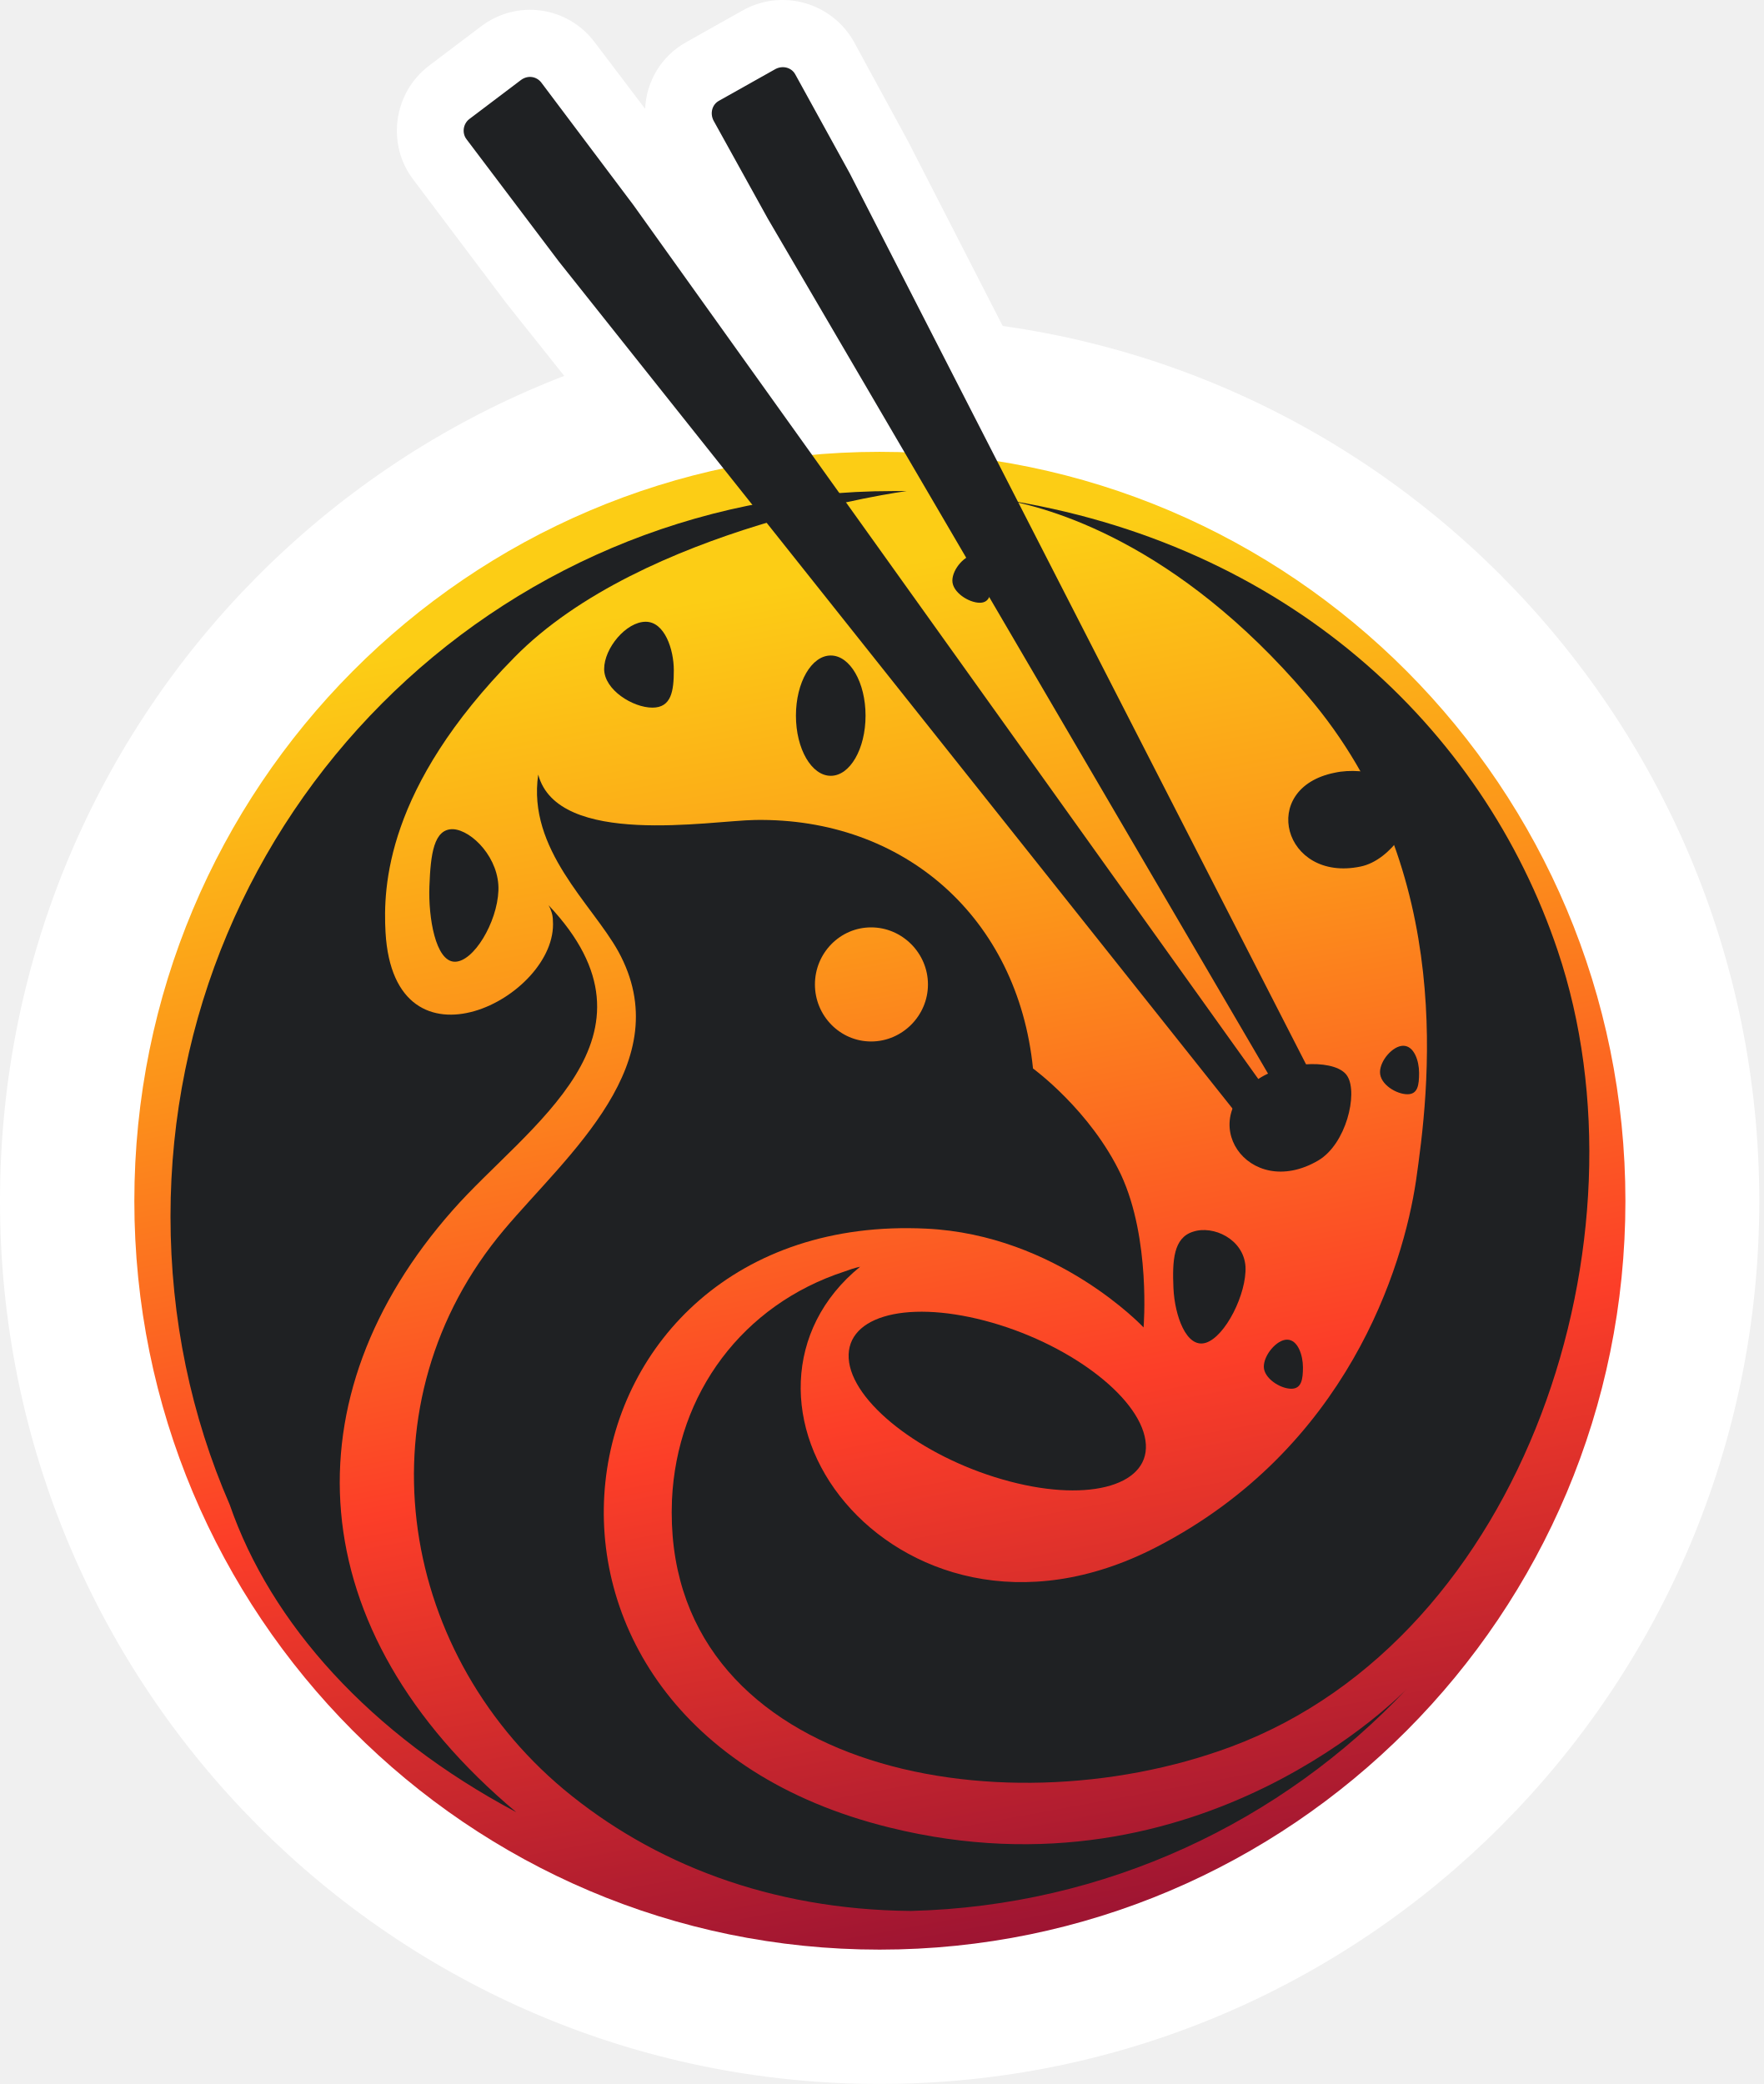
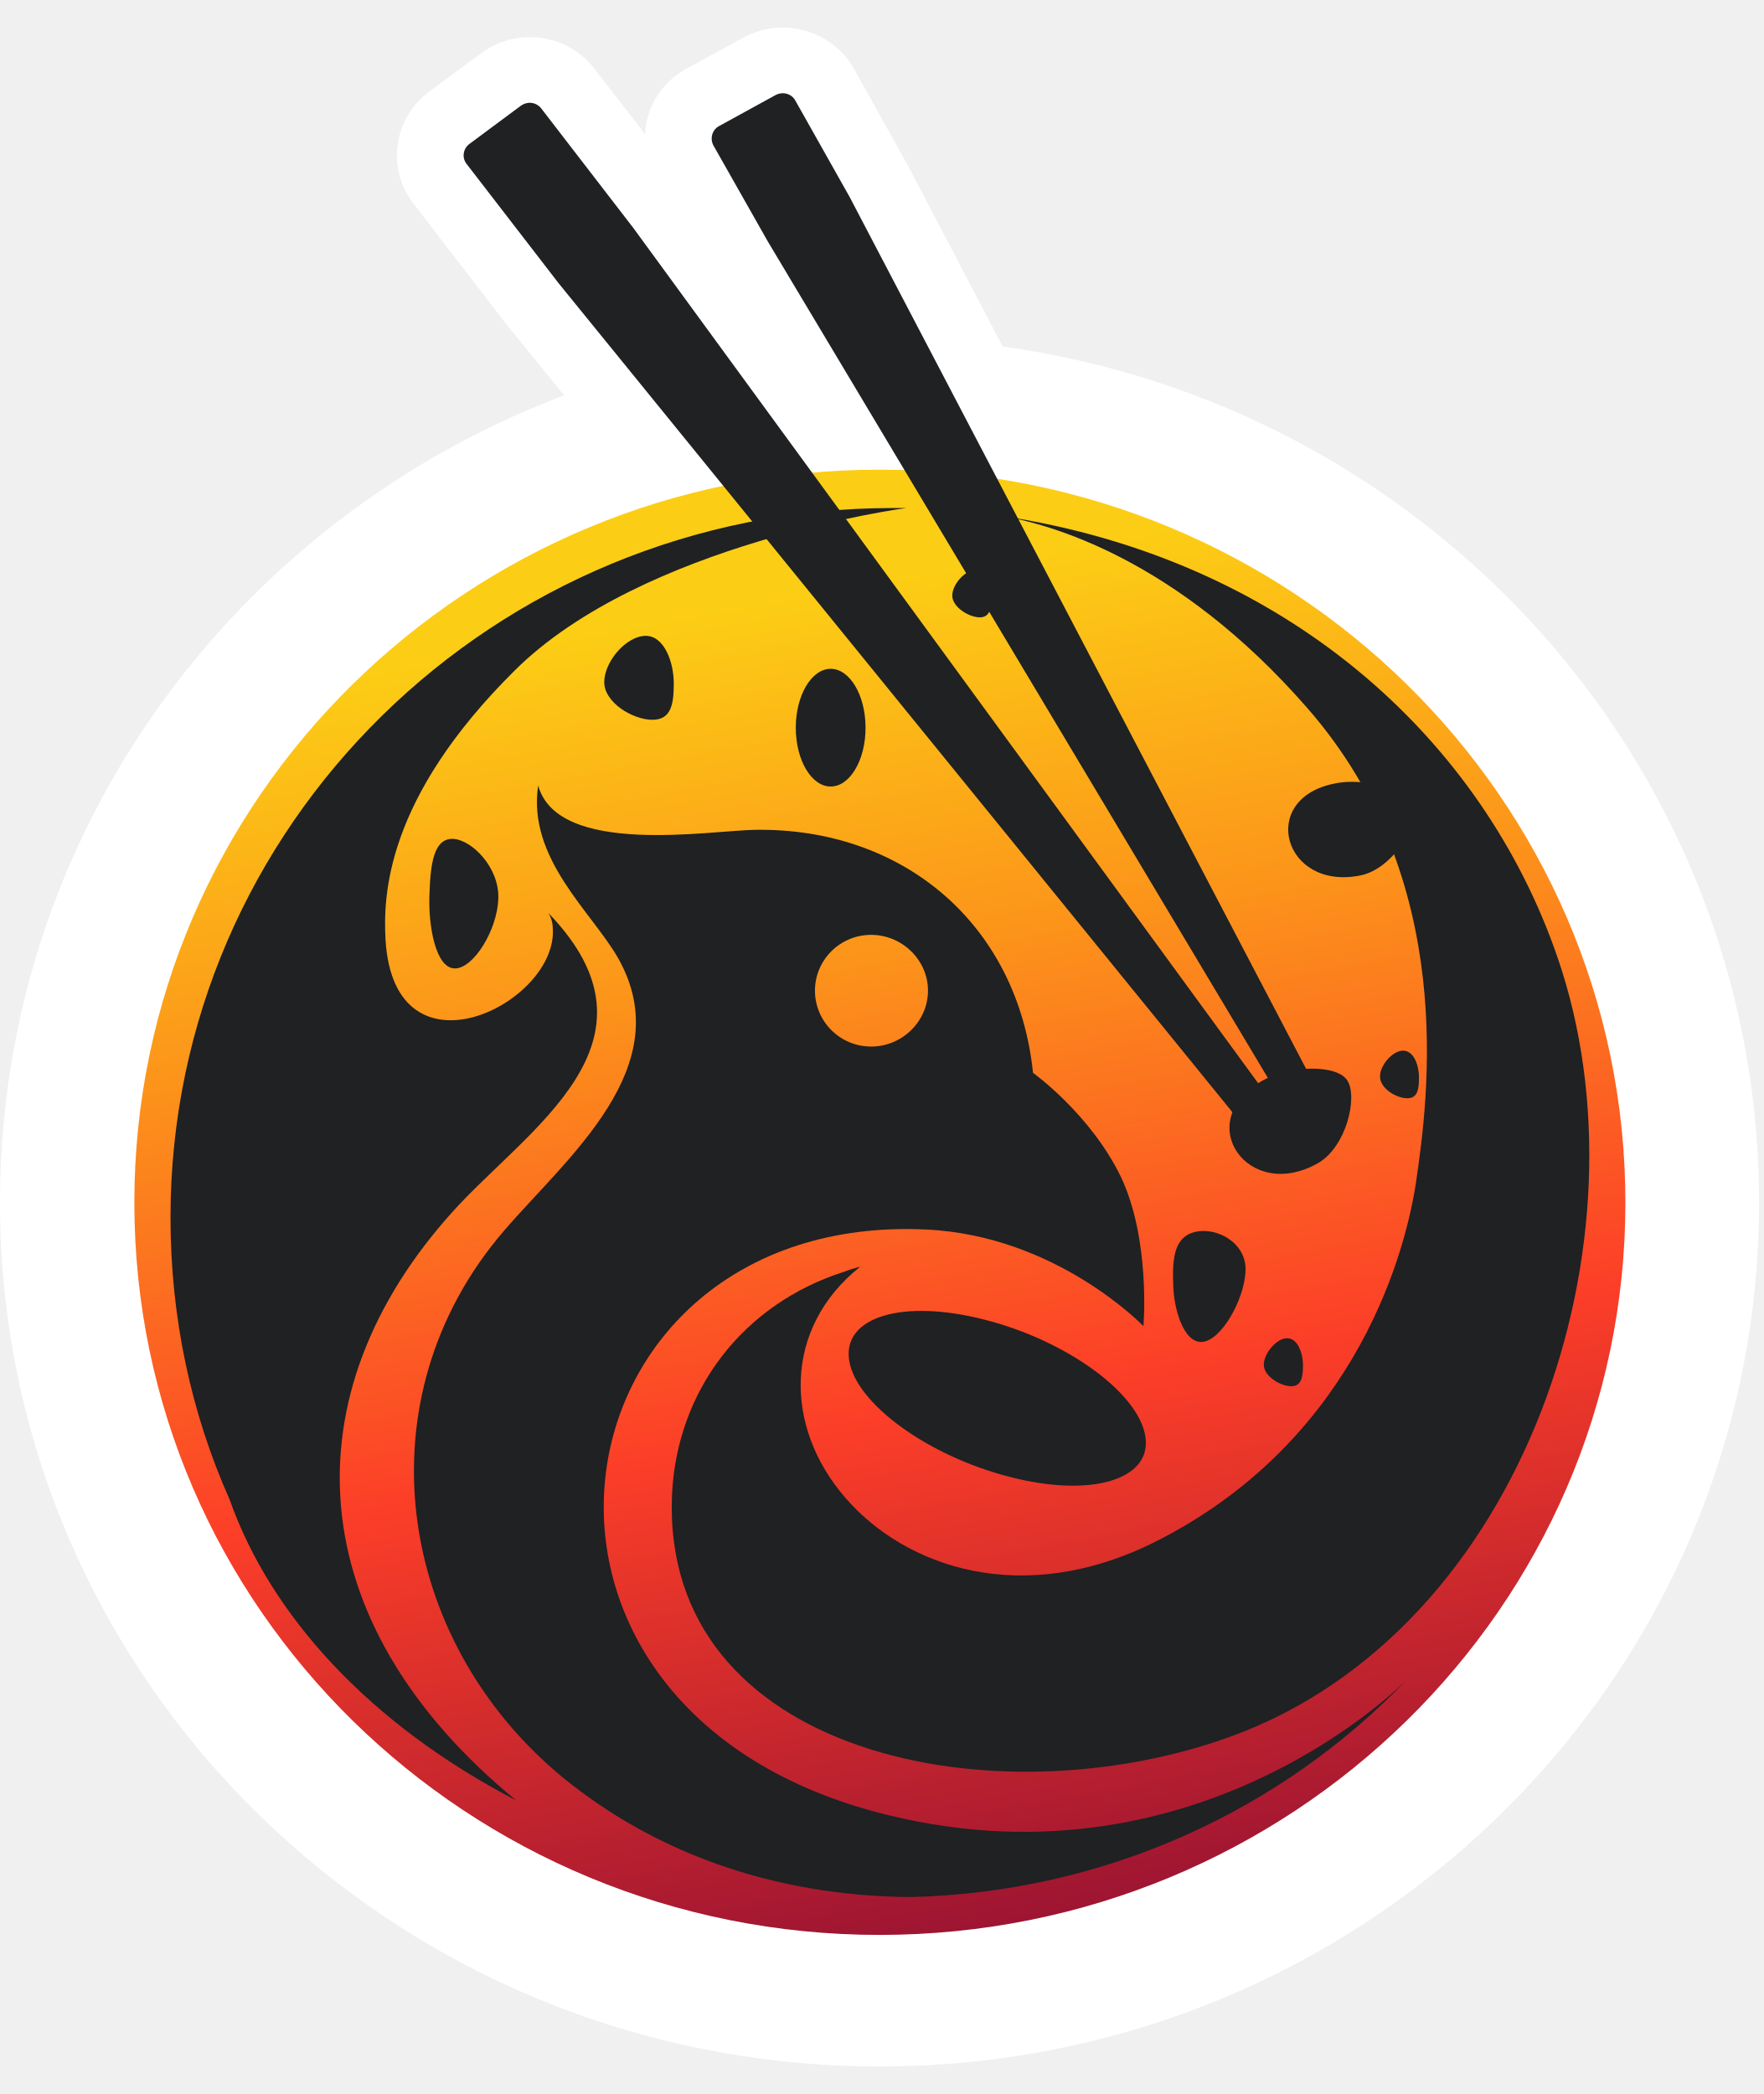
- <svg xmlns="http://www.w3.org/2000/svg" width="44" height="52" viewBox="0 0 44 52" fill="none">
-   <g id="Frame 1597877843">
-     <g id="Group 1">
-       <g id="_556486496_1_">
-         <path id="Vector" d="M21.947 7.92C9.83 7.92 0 17.78 0 29.968C0 42.139 9.831 51.999 21.947 51.999C34.064 51.999 43.895 42.139 43.895 29.968C43.895 17.78 34.064 7.92 21.947 7.92ZM21.734 23.139C20.957 23.139 20.332 23.782 20.332 24.563C20.332 25.343 20.957 25.986 21.734 25.986C22.511 25.986 23.151 25.343 23.151 24.563C23.151 23.782 22.511 23.139 21.734 23.139ZM24.965 12.452C32.083 13.539 36.991 18.133 38.865 23.721C41.273 30.871 38.057 40.838 30.727 43.579C24.859 45.768 16.491 44.084 16.766 37.424C16.888 34.76 18.534 32.555 21.064 31.728C21.186 31.682 21.323 31.636 21.46 31.605C19.54 33.167 19.555 35.693 21.094 37.5C22.573 39.245 25.499 40.332 28.852 38.602C33.623 36.137 35.01 31.605 35.33 29.462C35.635 27.318 36.397 21.76 32.617 17.351C29.355 13.524 26.169 12.651 24.965 12.452ZM13.428 19.327C13.915 21.149 17.726 20.475 18.838 20.46C22.557 20.399 25.392 22.894 25.773 26.661C25.773 26.661 27.206 27.702 27.968 29.309C28.715 30.917 28.532 33.122 28.532 33.122C28.532 33.122 26.367 30.81 23.106 30.657C13.611 30.197 11.568 42.982 22.191 45.6C29.98 47.529 35.101 42.139 35.101 42.139C31.976 45.462 27.587 47.56 22.725 47.682C19.204 47.651 16.278 46.488 14.068 44.65C9.861 41.129 8.977 34.959 12.574 30.687C14.159 28.804 16.948 26.507 15.424 23.736C14.769 22.557 13.153 21.195 13.428 19.327ZM4.252 30.35C4.252 20.353 12.315 12.253 22.282 12.253H22.618C22.618 12.253 16.033 13.141 12.833 16.402C9.617 19.663 9.556 22.144 9.617 23.262C9.663 24.104 10.181 25.191 11.308 25.527C11.507 25.405 11.72 25.298 11.933 25.191C13.031 24.655 13.869 24.012 13.793 22.971C13.793 22.833 13.747 22.695 13.686 22.588C16.796 25.88 13.153 28.084 11.293 30.197C7.193 34.836 7.437 40.654 12.878 45.217C9.22 43.272 6.751 40.501 5.73 37.546C4.77 35.341 4.252 32.907 4.252 30.35Z" fill="white" />
-         <path id="Vector_2" d="M16.096 2.715C16.126 2.041 16.492 1.398 17.132 1.046L18.549 0.25C19.525 -0.286 20.759 0.066 21.308 1.046L22.665 3.542L34.08 25.819C34.583 26.799 34.141 28.085 33.181 28.605C33.059 28.682 32.937 28.728 32.815 28.774C32.709 28.896 32.587 29.018 32.45 29.11C31.596 29.769 30.224 29.677 29.538 28.804L12.636 7.568L10.319 4.491C9.634 3.603 9.816 2.317 10.7 1.643L11.996 0.663C12.895 -0.025 14.16 0.158 14.831 1.046L16.096 2.715Z" fill="white" />
-         <path id="Vector_3" d="M21.946 48.647C11.673 48.647 3.352 40.287 3.352 29.968C3.352 19.649 11.673 11.274 21.946 11.274C32.218 11.274 40.555 19.649 40.555 29.968C40.555 40.287 32.218 48.647 21.946 48.647Z" fill="url(#paint0_linear_338_3532)" />
-         <path id="Vector_4" d="M20.728 19.358C21.208 19.358 21.596 18.686 21.596 17.857C21.596 17.028 21.208 16.356 20.728 16.356C20.248 16.356 19.859 17.028 19.859 17.857C19.859 18.686 20.248 19.358 20.728 19.358Z" fill="#1F2123" />
-         <path id="Vector_5" d="M28.579 35.939C28.411 34.821 26.613 33.489 24.57 32.953C22.528 32.418 21.019 32.877 21.186 33.995C21.354 35.097 23.152 36.429 25.195 36.965C27.222 37.501 28.747 37.041 28.579 35.939Z" fill="#1F2123" />
-         <path id="Vector_6" d="M16.111 15.514C15.623 15.514 15.074 16.173 15.074 16.693C15.074 17.213 15.79 17.657 16.278 17.657C16.751 17.657 16.812 17.244 16.812 16.723C16.812 16.203 16.583 15.514 16.111 15.514Z" fill="#1F2123" />
-         <path id="Vector_7" d="M30.086 33.505C30.574 33.352 31.107 32.28 31.076 31.606C31.031 30.917 30.269 30.565 29.766 30.734C29.278 30.887 29.248 31.453 29.278 32.142C29.308 32.816 29.598 33.658 30.086 33.505Z" fill="#1F2123" />
-         <path id="Vector_8" d="M35.268 19.924C35.177 19.449 34.064 19.112 33.302 19.281C31.382 19.664 32.022 22.021 33.942 21.623C34.719 21.47 35.375 20.399 35.268 19.924Z" fill="#1F2123" />
-         <path id="Vector_9" d="M24.356 13.831C24.082 13.831 23.762 14.198 23.762 14.489C23.762 14.78 24.173 15.04 24.447 15.04C24.706 15.04 24.737 14.795 24.737 14.504C24.737 14.213 24.615 13.831 24.356 13.831Z" fill="#1F2123" />
-         <path id="Vector_10" d="M22.284 12.253C12.316 12.253 4.254 20.352 4.254 30.35C4.254 32.907 4.772 35.341 5.732 37.546C6.754 40.501 9.223 43.272 12.88 45.217C7.439 40.654 7.196 34.836 11.295 30.197C13.155 28.084 16.797 25.88 13.688 22.588C13.749 22.695 13.795 22.832 13.795 22.971C13.932 24.884 9.832 26.982 9.619 23.262C9.558 22.144 9.619 19.663 12.835 16.402C16.036 13.141 22.62 12.253 22.62 12.253H22.284Z" fill="#1F2123" />
-         <path id="Vector_11" d="M15.425 23.736C16.949 26.508 14.16 28.804 12.575 30.687C8.978 34.959 9.862 41.129 14.069 44.651C16.279 46.488 19.205 47.651 22.726 47.682C27.588 47.56 31.977 45.462 35.102 42.14C35.102 42.14 29.981 47.529 22.192 45.6C11.569 42.982 13.612 30.198 23.107 30.657C26.369 30.81 28.533 33.122 28.533 33.122C28.533 33.122 28.716 30.917 27.969 29.31C27.207 27.702 25.774 26.661 25.774 26.661C25.393 22.895 22.558 20.399 18.839 20.46C17.726 20.476 13.916 21.149 13.429 19.327C13.154 21.195 14.77 22.557 15.425 23.736ZM21.735 25.987C20.958 25.987 20.333 25.344 20.333 24.564C20.333 23.783 20.958 23.14 21.735 23.14C22.512 23.14 23.153 23.783 23.153 24.564C23.153 25.344 22.512 25.987 21.735 25.987Z" fill="#1F2123" />
-         <path id="Vector_12" d="M28.853 38.603C25.5 40.334 22.574 39.246 21.095 37.501C19.556 35.694 19.541 33.168 21.461 31.607C21.324 31.637 21.187 31.683 21.064 31.729C18.535 32.556 16.888 34.761 16.766 37.425C16.492 44.085 24.86 45.769 30.727 43.58C38.058 40.839 41.274 30.872 38.866 23.722C36.991 18.134 32.084 13.541 24.966 12.454C26.17 12.653 29.355 13.525 32.617 17.353C36.397 21.762 35.635 27.32 35.33 29.463C35.011 31.606 33.624 36.139 28.853 38.603Z" fill="#1F2123" />
-         <path id="Vector_13" d="M30.832 27.762L13.945 6.527L11.644 3.48C11.522 3.327 11.552 3.097 11.704 2.975L13 1.995C13.168 1.872 13.381 1.903 13.503 2.056L15.805 5.118L31.579 27.18C31.686 27.318 31.64 27.64 31.442 27.777C31.259 27.916 30.939 27.885 30.832 27.762ZM31.777 27.027L19.157 5.455L17.801 3.005C17.71 2.821 17.77 2.607 17.938 2.515L19.355 1.719C19.538 1.627 19.752 1.688 19.843 1.857L21.2 4.322L32.6 26.583C32.676 26.721 32.585 27.027 32.371 27.15C32.174 27.257 31.853 27.181 31.777 27.027Z" fill="#1F2123" />
-         <path id="Vector_14" d="M11.339 23.997C11.812 24.012 12.406 23.017 12.436 22.221C12.467 21.425 11.781 20.72 11.308 20.69C10.821 20.674 10.744 21.317 10.714 22.113C10.684 22.895 10.867 23.982 11.339 23.997Z" fill="#1F2123" />
-         <path id="Vector_15" d="M35.011 26.094C34.752 26.094 34.432 26.462 34.432 26.753C34.432 27.059 34.843 27.304 35.117 27.304C35.376 27.304 35.407 27.074 35.407 26.768C35.407 26.477 35.285 26.094 35.011 26.094Z" fill="#1F2123" />
-         <path id="Vector_16" d="M32.112 33.427C31.854 33.427 31.533 33.81 31.533 34.101C31.533 34.392 31.945 34.652 32.219 34.652C32.478 34.652 32.509 34.407 32.509 34.116C32.509 33.825 32.387 33.427 32.112 33.427Z" fill="#1F2123" />
-         <path id="Vector_17" d="M33.622 26.86C33.378 26.431 32.174 26.461 31.473 26.875C29.735 27.901 31.137 29.983 32.89 28.957C33.591 28.544 33.881 27.289 33.622 26.86Z" fill="#1F2123" />
-       </g>
-     </g>
-   </g>
+ <svg xmlns="http://www.w3.org/2000/svg" width="32px" height="38px" viewBox="0 0 32 37" version="1.1">
  <defs>
-     <linearGradient id="paint0_linear_338_3532" x1="18.987" y1="14.689" x2="25.198" y2="48.422" gradientUnits="userSpaceOnUse">
-       <stop stop-color="#FCCD15" />
-       <stop offset="0.271" stop-color="#FC941A" />
-       <stop offset="0.612" stop-color="#FC3E28" />
-       <stop offset="1" stop-color="#9D1432" />
+     <linearGradient id="linear0" gradientUnits="userSpaceOnUse" x1="18.987" y1="14.689" x2="25.198" y2="48.422" gradientTransform="matrix(0.727273,0,0,0.711538,0,0)">
+       <stop offset="0" style="stop-color:rgb(98.824%,80.392%,8.235%);stop-opacity:1;" />
+       <stop offset="0.271" style="stop-color:rgb(98.824%,58.039%,10.196%);stop-opacity:1;" />
+       <stop offset="0.612" style="stop-color:rgb(98.824%,24.314%,15.686%);stop-opacity:1;" />
+       <stop offset="1" style="stop-color:rgb(61.569%,7.843%,19.608%);stop-opacity:1;" />
    </linearGradient>
  </defs>
+   <g id="surface1">
+     <path style=" stroke:none;fill-rule:nonzero;fill:rgb(100%,100%,100%);fill-opacity:1;" d="M 15.961 5.637 C 7.148 5.637 0 12.652 0 21.324 C 0 29.984 7.148 37 15.961 37 C 24.773 37 31.922 29.984 31.922 21.324 C 31.922 12.652 24.773 5.637 15.961 5.637 Z M 15.809 16.465 C 15.242 16.465 14.785 16.922 14.785 17.477 C 14.785 18.031 15.242 18.492 15.809 18.492 C 16.371 18.492 16.836 18.031 16.836 17.477 C 16.836 16.922 16.371 16.465 15.809 16.465 Z M 18.156 8.859 C 23.332 9.633 26.902 12.902 28.266 16.879 C 30.016 21.965 27.68 29.059 22.348 31.008 C 18.078 32.566 11.992 31.367 12.191 26.629 C 12.281 24.734 13.48 23.164 15.32 22.574 C 15.406 22.543 15.508 22.512 15.605 22.488 C 14.211 23.598 14.223 25.398 15.34 26.684 C 16.418 27.926 18.547 28.699 20.984 27.469 C 24.453 25.715 25.461 22.488 25.695 20.965 C 25.918 19.438 26.469 15.484 23.723 12.348 C 21.348 9.621 19.031 9 18.156 8.859 Z M 9.766 13.75 C 10.121 15.047 12.891 14.57 13.699 14.559 C 16.406 14.516 18.465 16.289 18.742 18.969 C 18.742 18.969 19.785 19.711 20.34 20.855 C 20.883 22 20.75 23.566 20.75 23.566 C 20.75 23.566 19.176 21.922 16.805 21.812 C 9.898 21.488 8.414 30.582 16.141 32.445 C 21.805 33.82 25.527 29.984 25.527 29.984 C 23.254 32.348 20.062 33.84 16.527 33.926 C 13.965 33.906 11.84 33.078 10.23 31.77 C 7.172 29.266 6.527 24.875 9.145 21.836 C 10.297 20.496 12.324 18.859 11.219 16.891 C 10.742 16.051 9.566 15.082 9.766 13.75 Z M 3.094 21.594 C 3.094 14.48 8.957 8.719 16.207 8.719 L 16.449 8.719 C 16.449 8.719 11.66 9.352 9.332 11.672 C 6.992 13.992 6.949 15.758 6.992 16.551 C 7.027 17.152 7.402 17.926 8.223 18.164 C 8.367 18.078 8.523 18 8.68 17.926 C 9.477 17.543 10.086 17.086 10.031 16.344 C 10.031 16.246 9.996 16.148 9.953 16.07 C 12.215 18.414 9.566 19.984 8.215 21.488 C 5.23 24.789 5.41 28.926 9.367 32.172 C 6.707 30.789 4.91 28.816 4.168 26.715 C 3.469 25.148 3.094 23.414 3.094 21.594 Z M 3.094 21.594 " />
+     <path style=" stroke:none;fill-rule:nonzero;fill:rgb(100%,100%,100%);fill-opacity:1;" d="M 11.707 1.934 C 11.727 1.453 11.996 0.996 12.461 0.746 L 13.492 0.18 C 14.199 -0.203 15.098 0.047 15.496 0.746 L 16.484 2.52 L 24.785 18.371 C 25.152 19.066 24.828 19.984 24.133 20.355 C 24.043 20.406 23.953 20.441 23.867 20.473 C 23.789 20.562 23.699 20.648 23.602 20.715 C 22.98 21.18 21.98 21.117 21.48 20.496 L 9.191 5.387 L 7.504 3.195 C 7.008 2.562 7.141 1.648 7.781 1.168 L 8.723 0.473 C 9.379 -0.02 10.297 0.113 10.785 0.746 Z M 11.707 1.934 " />
+     <path style=" stroke:none;fill-rule:nonzero;fill:url(#linear0);" d="M 15.961 34.613 C 8.488 34.613 2.438 28.668 2.438 21.324 C 2.438 13.98 8.488 8.023 15.961 8.023 C 23.43 8.023 29.496 13.98 29.496 21.324 C 29.496 28.668 23.43 34.613 15.961 34.613 Z M 15.961 34.613 " />
+     <path style=" stroke:none;fill-rule:nonzero;fill:rgb(12.157%,12.941%,13.725%);fill-opacity:1;" d="M 15.074 13.773 C 15.422 13.773 15.707 13.297 15.707 12.707 C 15.707 12.117 15.422 11.637 15.074 11.637 C 14.727 11.637 14.441 12.117 14.441 12.707 C 14.441 13.297 14.727 13.773 15.074 13.773 Z M 15.074 13.773 " />
+     <path style=" stroke:none;fill-rule:nonzero;fill:rgb(12.157%,12.941%,13.725%);fill-opacity:1;" d="M 20.785 25.57 C 20.664 24.777 19.355 23.828 17.871 23.449 C 16.383 23.066 15.285 23.395 15.41 24.188 C 15.531 24.973 16.84 25.922 18.324 26.301 C 19.797 26.684 20.906 26.355 20.785 25.57 Z M 20.785 25.57 " />
+     <path style=" stroke:none;fill-rule:nonzero;fill:rgb(12.157%,12.941%,13.725%);fill-opacity:1;" d="M 11.719 11.039 C 11.363 11.039 10.965 11.508 10.965 11.879 C 10.965 12.25 11.484 12.562 11.84 12.562 C 12.184 12.562 12.227 12.27 12.227 11.898 C 12.227 11.527 12.059 11.039 11.719 11.039 Z M 11.719 11.039 " />
+     <path style=" stroke:none;fill-rule:nonzero;fill:rgb(12.157%,12.941%,13.725%);fill-opacity:1;" d="M 21.879 23.84 C 22.234 23.73 22.625 22.969 22.602 22.488 C 22.566 22 22.016 21.75 21.648 21.867 C 21.293 21.977 21.27 22.379 21.293 22.871 C 21.316 23.352 21.527 23.949 21.879 23.84 Z M 21.879 23.84 " />
+     <path style=" stroke:none;fill-rule:nonzero;fill:rgb(12.157%,12.941%,13.725%);fill-opacity:1;" d="M 25.648 14.176 C 25.582 13.84 24.773 13.598 24.219 13.719 C 22.824 13.992 23.289 15.668 24.684 15.387 C 25.25 15.277 25.727 14.516 25.648 14.176 Z M 25.648 14.176 " />
+     <path style=" stroke:none;fill-rule:nonzero;fill:rgb(12.157%,12.941%,13.725%);fill-opacity:1;" d="M 17.715 9.84 C 17.516 9.84 17.281 10.102 17.281 10.309 C 17.281 10.516 17.582 10.703 17.781 10.703 C 17.969 10.703 17.992 10.527 17.992 10.32 C 17.992 10.113 17.902 9.84 17.715 9.84 Z M 17.715 9.84 " />
+     <path style=" stroke:none;fill-rule:nonzero;fill:rgb(12.157%,12.941%,13.725%);fill-opacity:1;" d="M 16.207 8.719 C 8.957 8.719 3.094 14.48 3.094 21.594 C 3.094 23.414 3.469 25.148 4.168 26.715 C 4.91 28.816 6.707 30.789 9.367 32.172 C 5.41 28.926 5.234 24.789 8.215 21.488 C 9.566 19.984 12.215 18.414 9.953 16.07 C 10 16.148 10.031 16.246 10.031 16.344 C 10.133 17.707 7.152 19.199 6.996 16.551 C 6.953 15.758 6.996 13.992 9.336 11.672 C 11.664 9.352 16.449 8.719 16.449 8.719 Z M 16.207 8.719 " />
+     <path style=" stroke:none;fill-rule:nonzero;fill:rgb(12.157%,12.941%,13.725%);fill-opacity:1;" d="M 11.219 16.891 C 12.328 18.859 10.297 20.496 9.145 21.836 C 6.531 24.875 7.172 29.266 10.23 31.77 C 11.84 33.078 13.969 33.906 16.527 33.926 C 20.062 33.84 23.258 32.348 25.527 29.984 C 25.527 29.984 21.805 33.82 16.141 32.445 C 8.414 30.582 9.898 21.488 16.805 21.812 C 19.176 21.922 20.75 23.566 20.75 23.566 C 20.75 23.566 20.883 22 20.34 20.855 C 19.785 19.711 18.746 18.969 18.746 18.969 C 18.469 16.289 16.406 14.516 13.699 14.559 C 12.891 14.57 10.121 15.047 9.766 13.754 C 9.566 15.082 10.742 16.051 11.219 16.891 Z M 15.809 18.492 C 15.242 18.492 14.789 18.035 14.789 17.477 C 14.789 16.922 15.242 16.465 15.809 16.465 C 16.371 16.465 16.84 16.922 16.84 17.477 C 16.84 18.035 16.371 18.492 15.809 18.492 Z M 15.809 18.492 " />
+     <path style=" stroke:none;fill-rule:nonzero;fill:rgb(12.157%,12.941%,13.725%);fill-opacity:1;" d="M 20.984 27.469 C 18.547 28.699 16.418 27.926 15.344 26.684 C 14.223 25.398 14.211 23.602 15.609 22.488 C 15.508 22.512 15.41 22.543 15.32 22.578 C 13.48 23.164 12.281 24.734 12.195 26.629 C 11.996 31.367 18.078 32.566 22.348 31.008 C 27.68 29.059 30.02 21.965 28.266 16.879 C 26.902 12.902 23.332 9.637 18.156 8.859 C 19.031 9.004 21.348 9.625 23.723 12.348 C 26.469 15.484 25.918 19.438 25.695 20.965 C 25.461 22.488 24.453 25.715 20.984 27.469 Z M 20.984 27.469 " />
+     <path style=" stroke:none;fill-rule:nonzero;fill:rgb(12.157%,12.941%,13.725%);fill-opacity:1;" d="M 22.422 19.754 L 10.141 4.645 L 8.469 2.477 C 8.379 2.367 8.402 2.203 8.512 2.117 L 9.453 1.418 C 9.578 1.332 9.73 1.355 9.82 1.465 L 11.496 3.641 L 22.965 19.34 C 23.043 19.438 23.012 19.668 22.867 19.766 C 22.734 19.863 22.5 19.84 22.422 19.754 Z M 23.109 19.23 L 13.934 3.883 L 12.945 2.137 C 12.879 2.008 12.926 1.855 13.047 1.789 L 14.078 1.223 C 14.211 1.156 14.363 1.203 14.43 1.32 L 15.418 3.074 L 23.711 18.914 C 23.766 19.012 23.699 19.23 23.543 19.316 C 23.398 19.395 23.168 19.34 23.109 19.23 Z M 23.109 19.23 " />
+     <path style=" stroke:none;fill-rule:nonzero;fill:rgb(12.157%,12.941%,13.725%);fill-opacity:1;" d="M 8.246 17.074 C 8.59 17.086 9.023 16.379 9.043 15.812 C 9.066 15.246 8.566 14.742 8.223 14.723 C 7.871 14.711 7.812 15.168 7.793 15.734 C 7.77 16.289 7.902 17.062 8.246 17.074 Z M 8.246 17.074 " />
+     <path style=" stroke:none;fill-rule:nonzero;fill:rgb(12.157%,12.941%,13.725%);fill-opacity:1;" d="M 25.461 18.566 C 25.273 18.566 25.043 18.828 25.043 19.035 C 25.043 19.254 25.34 19.43 25.539 19.43 C 25.727 19.43 25.75 19.266 25.75 19.047 C 25.75 18.84 25.66 18.566 25.461 18.566 Z M 25.461 18.566 " />
+     <path style=" stroke:none;fill-rule:nonzero;fill:rgb(12.157%,12.941%,13.725%);fill-opacity:1;" d="M 23.355 23.785 C 23.168 23.785 22.934 24.059 22.934 24.266 C 22.934 24.473 23.234 24.656 23.434 24.656 C 23.621 24.656 23.645 24.48 23.645 24.273 C 23.645 24.066 23.555 23.785 23.355 23.785 Z M 23.355 23.785 " />
+     <path style=" stroke:none;fill-rule:nonzero;fill:rgb(12.157%,12.941%,13.725%);fill-opacity:1;" d="M 24.453 19.113 C 24.273 18.809 23.398 18.828 22.891 19.121 C 21.625 19.852 22.645 21.336 23.922 20.605 C 24.43 20.309 24.641 19.418 24.453 19.113 Z M 24.453 19.113 " />
+   </g>
</svg>
